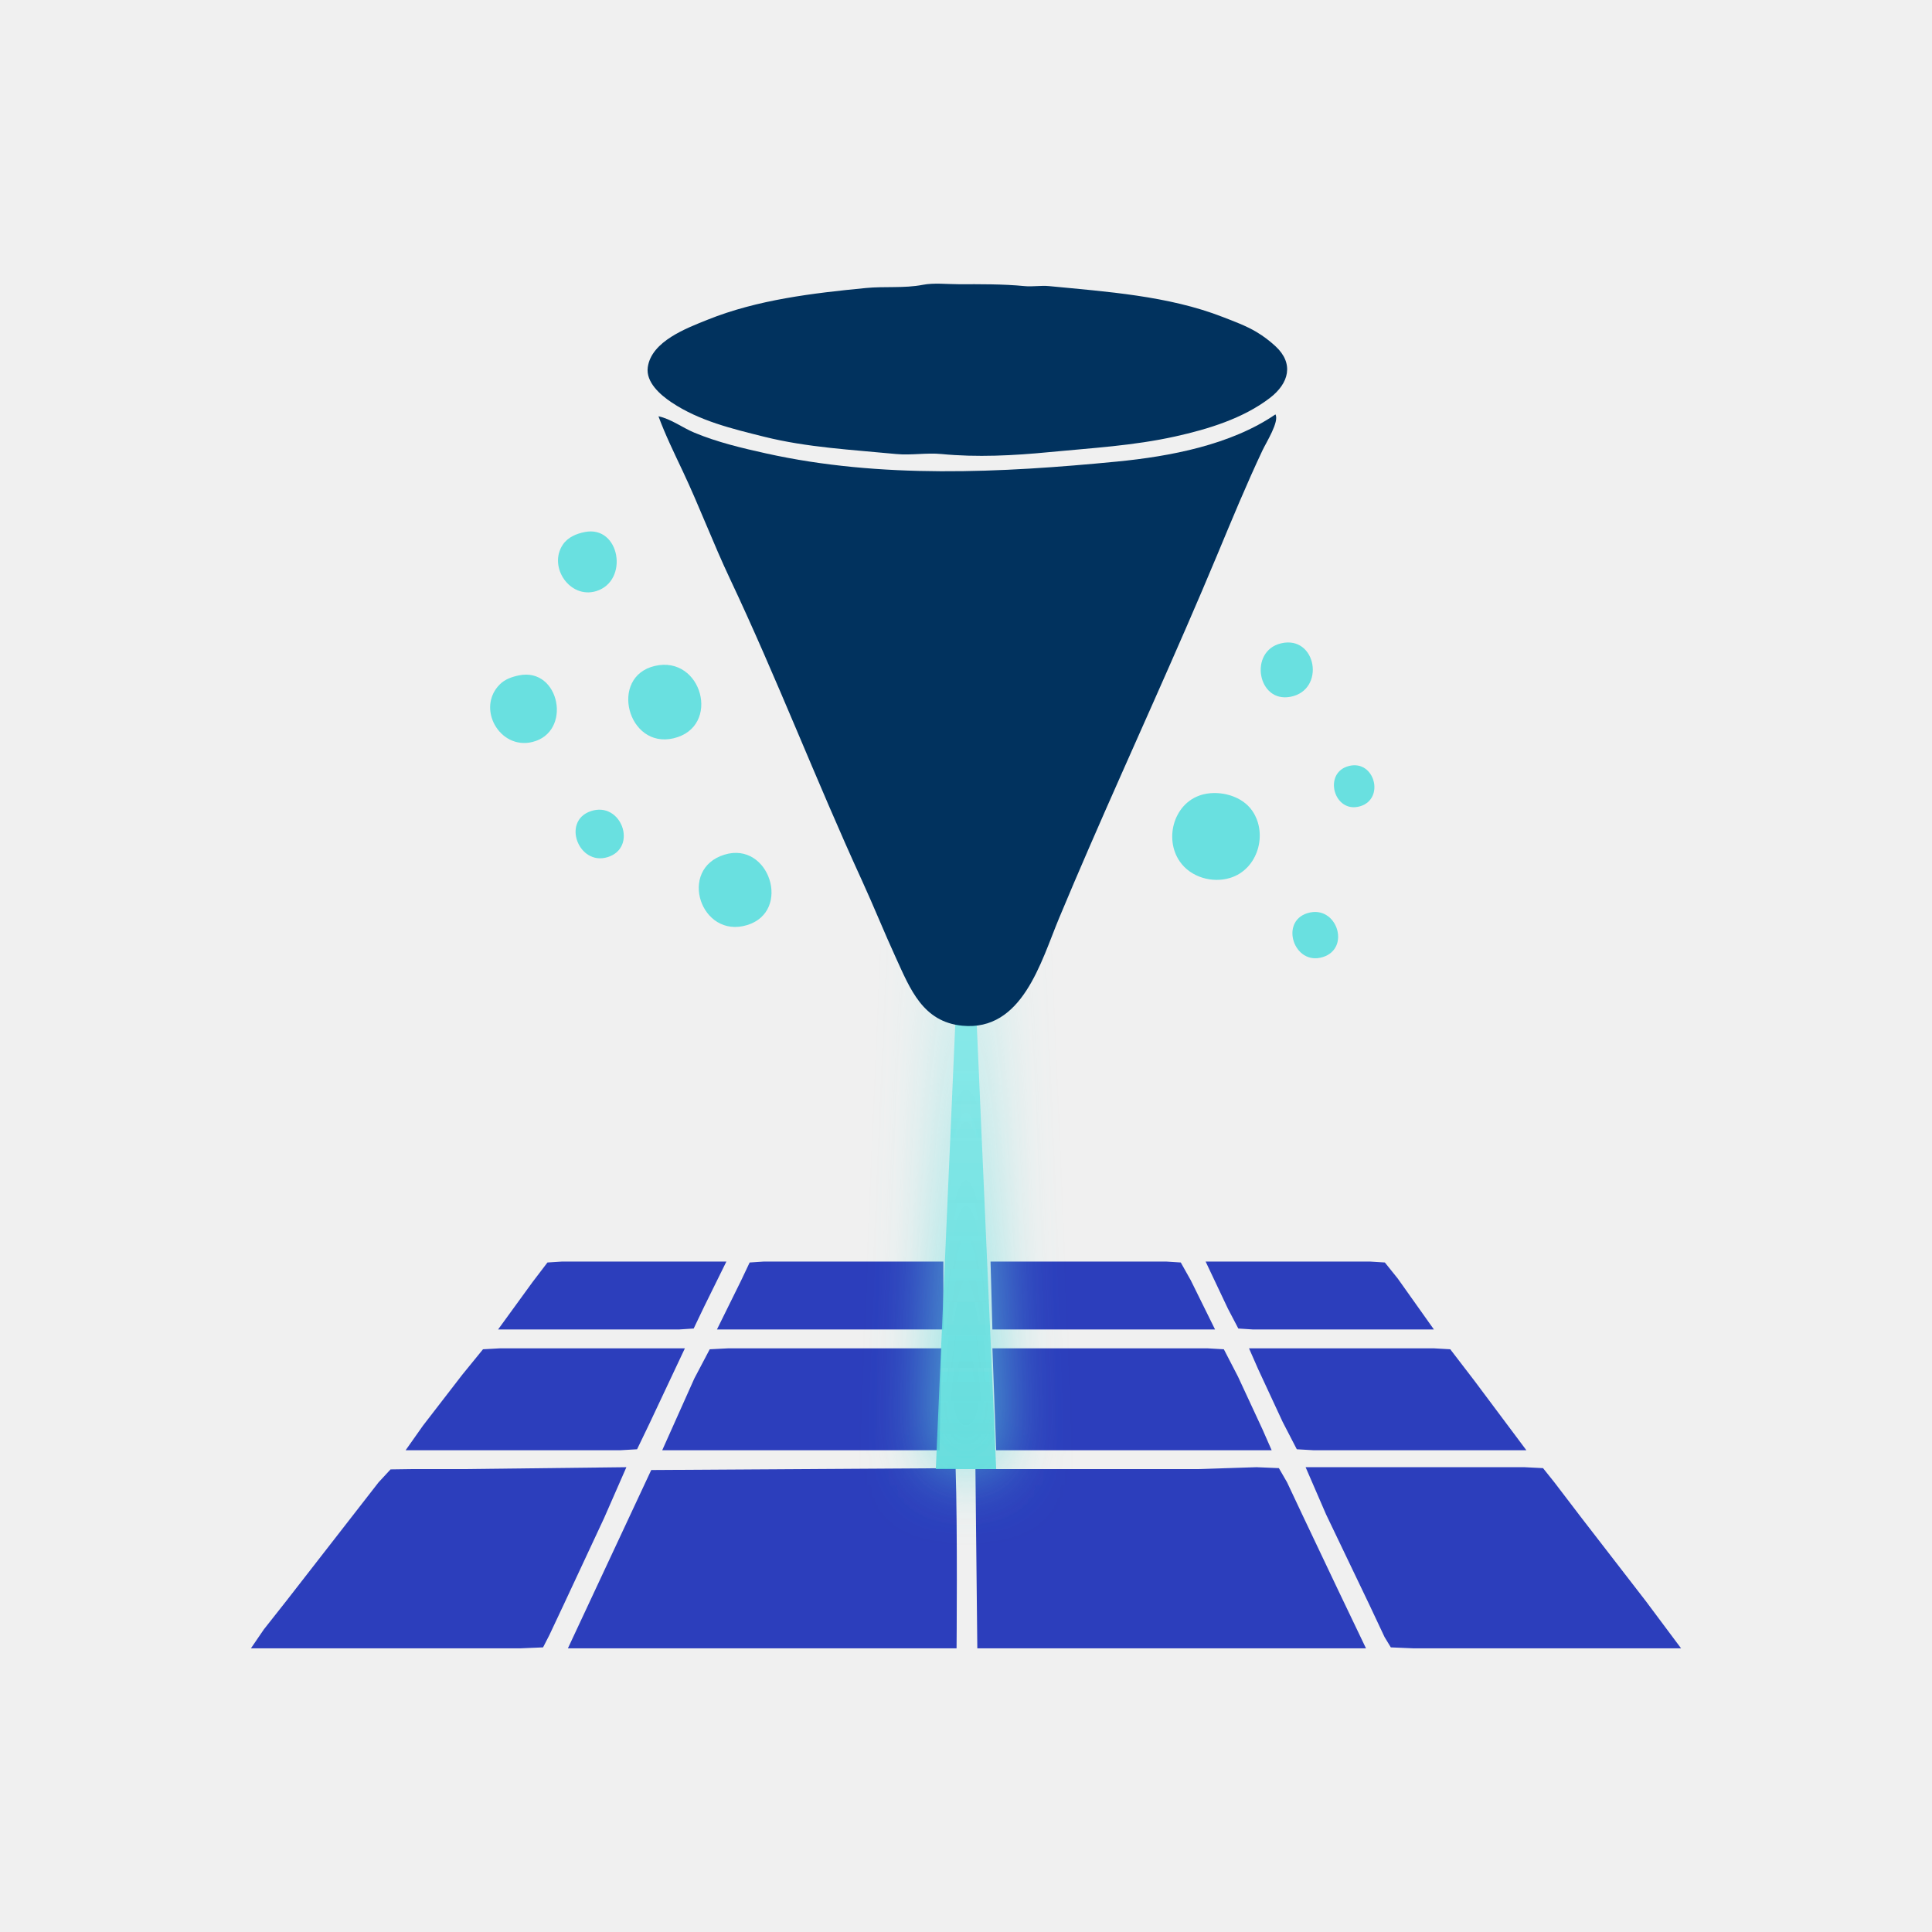
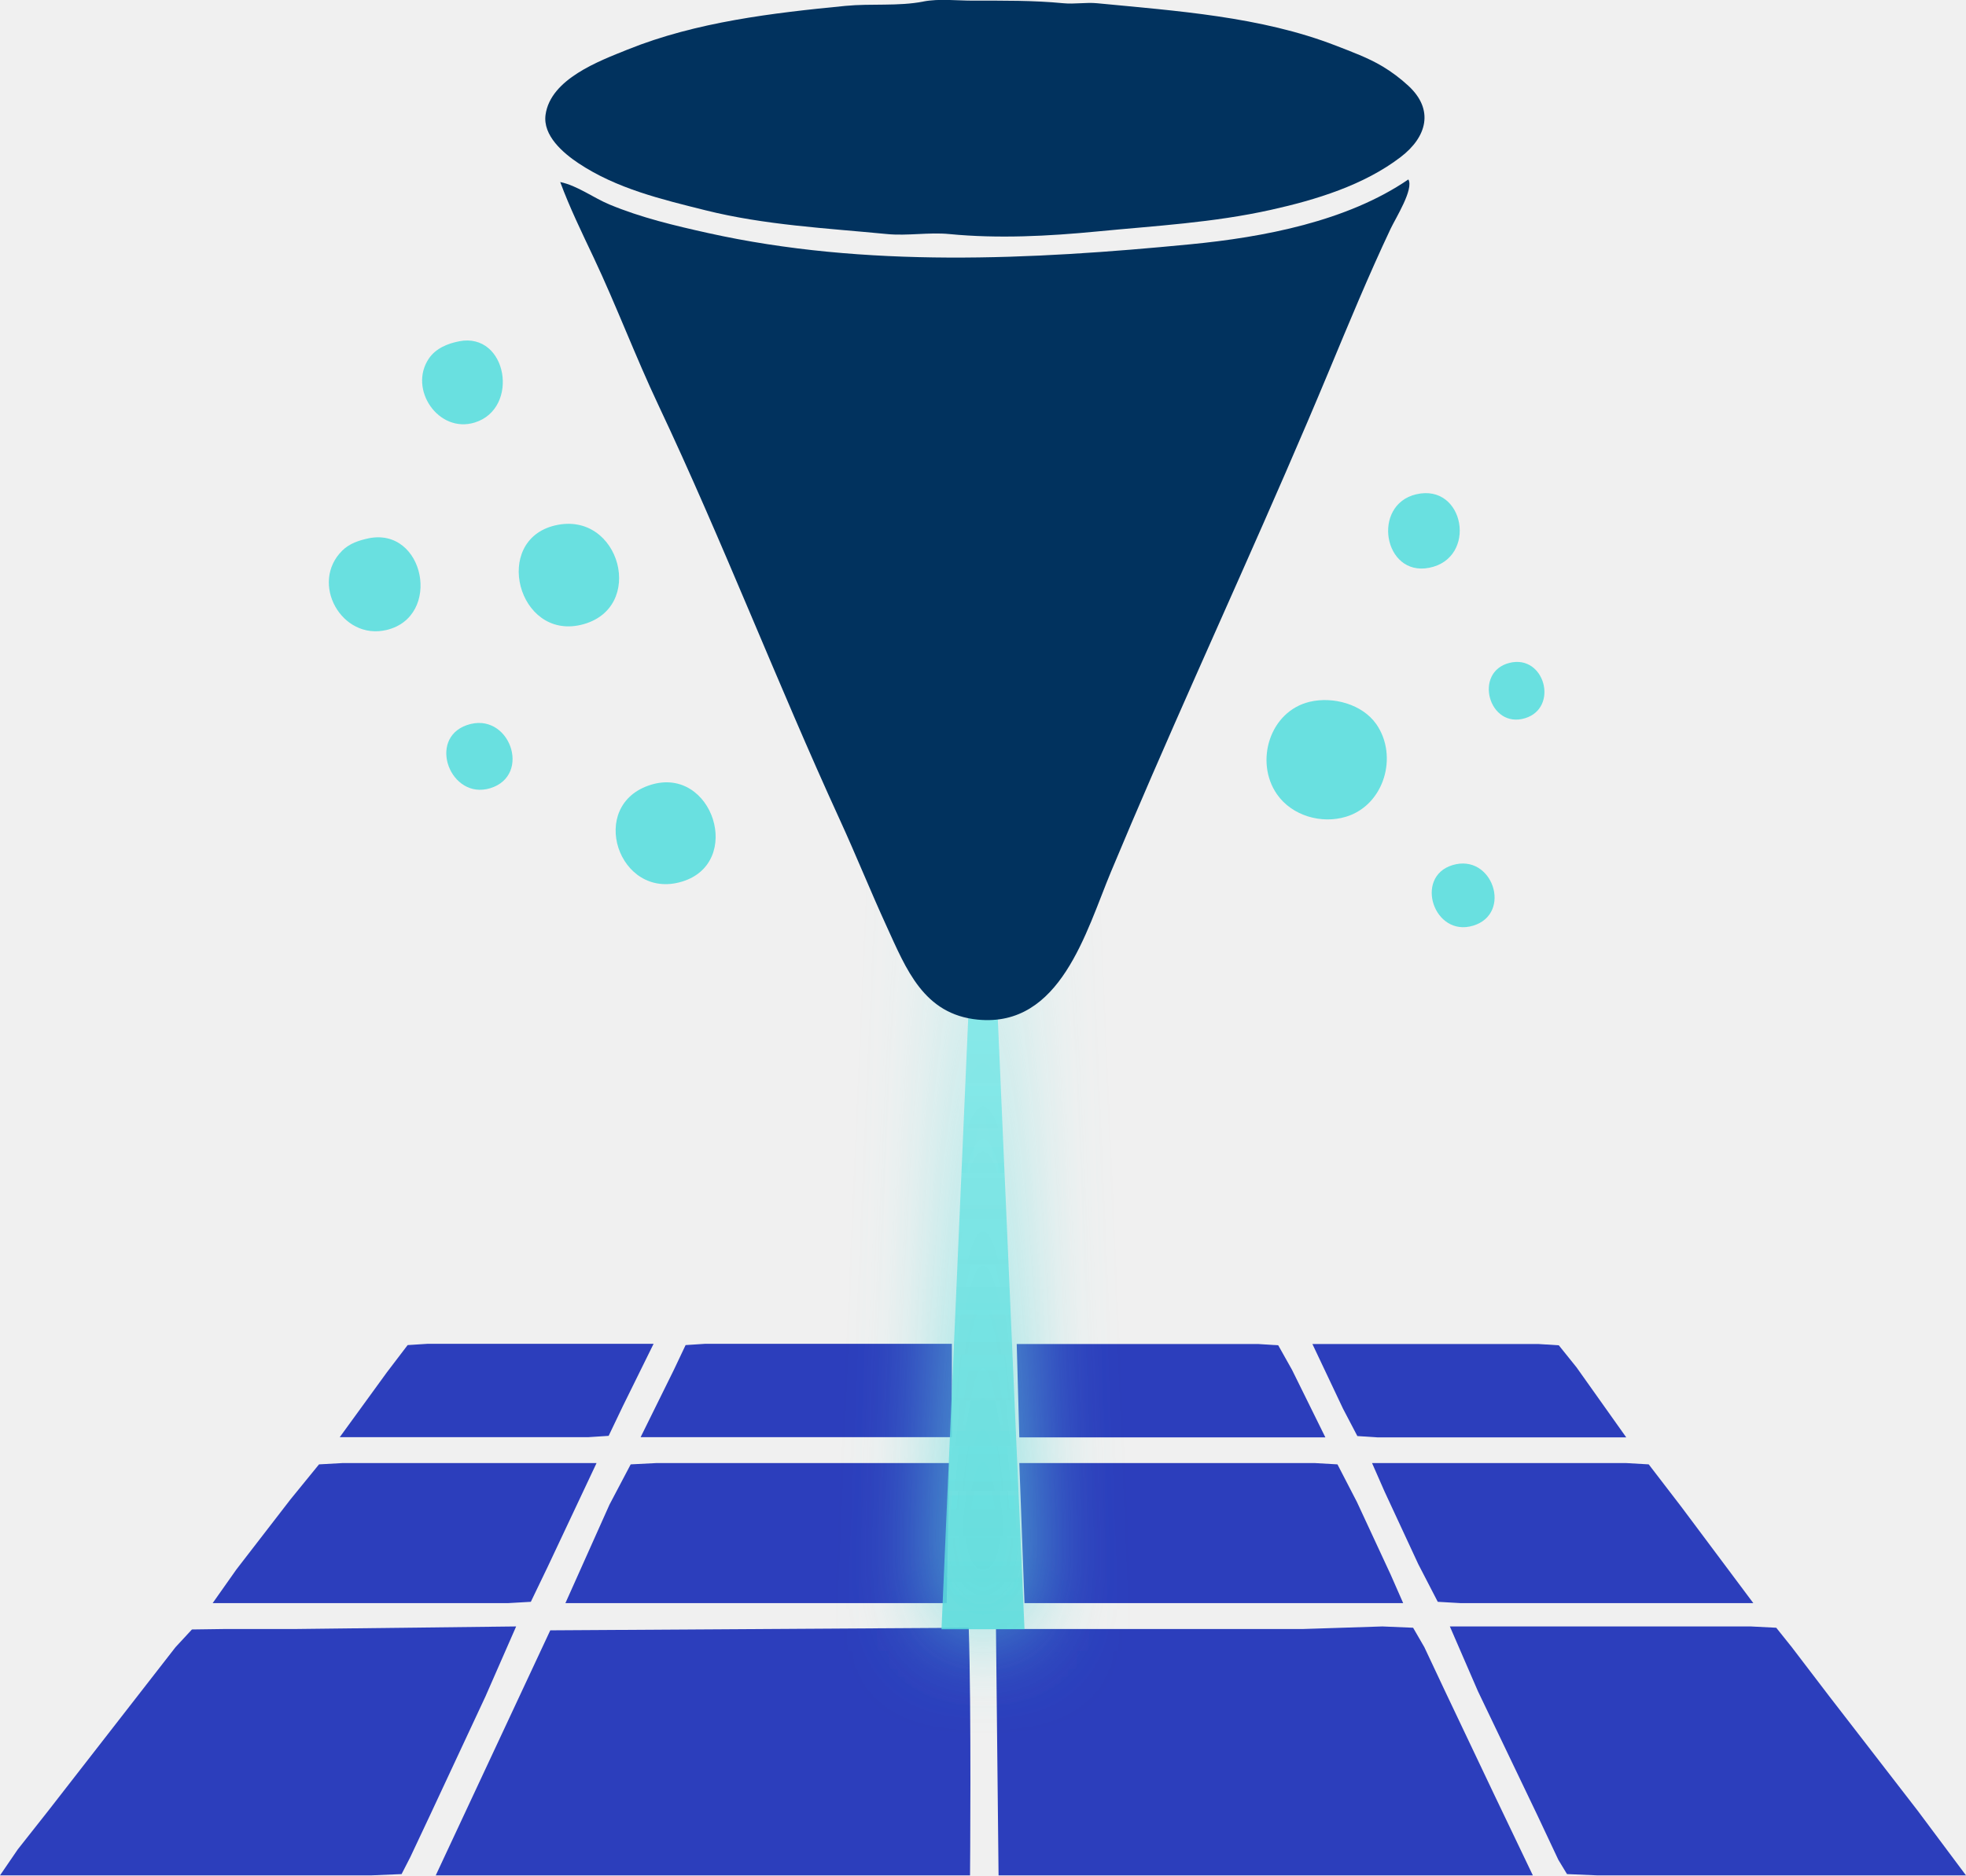
- <svg xmlns="http://www.w3.org/2000/svg" xmlns:xlink="http://www.w3.org/1999/xlink" id="svg2985" height="512" width="512" version="1.0" xml:space="preserve">
-   <defs id="defs2987">
-     <linearGradient id="linearGradient1055">
-       <stop style="stop-color:#666666;stop-opacity:1;" offset="0" id="stop1051" />
-       <stop style="stop-color:#666666;stop-opacity:0;" offset="1" id="stop1053" />
+ <svg xmlns="http://www.w3.org/2000/svg" version="1.0" viewBox="0 0 379 361.6" xml:space="preserve">
+   <defs>
+     <linearGradient x1="234.2" x2="235.2" y1="168.4" y2="120.4" gradientUnits="userSpaceOnUse">
+       <stop stop-color="#666" offset="0" />
+       <stop stop-color="#666" stop-opacity="0" offset="1" />
    </linearGradient>
-     <clipPath id="clipEmfPath1" clipPathUnits="userSpaceOnUse">
-       <path id="path858" d="M 0,0 H 224.538 V 147.258 H 0 Z" />
-     </clipPath>
-     <pattern y="0" x="0" height="6" width="6" patternUnits="userSpaceOnUse" id="EMFhbasepattern" />
-     <linearGradient xlink:href="#linearGradient1055" id="linearGradient903" gradientUnits="userSpaceOnUse" x1="234.226" y1="168.363" x2="235.226" y2="120.363" />
-     <clipPath clipPathUnits="userSpaceOnUse" id="clipPath918">
-       <rect style="opacity:1;fill:#ff6600;fill-opacity:1;stroke:none;stroke-width:3.126;stroke-miterlimit:4;stroke-dasharray:none;stroke-dashoffset:0;stroke-opacity:1" id="rect920" width="139" height="344" x="785" y="-188.68" />
-     </clipPath>
-     <clipPath clipPathUnits="userSpaceOnUse" id="clipPath991">
-       <rect style="opacity:1;fill:#6f916f;fill-opacity:1;stroke:none;stroke-width:2.483;stroke-miterlimit:4;stroke-dasharray:none;stroke-dashoffset:0;stroke-opacity:1" id="rect993" width="295.385" height="218.993" x="579.615" y="-240.68" />
-     </clipPath>
-     <clipPath clipPathUnits="userSpaceOnUse" id="clipPath995">
-       <rect y="-0.68" x="579.615" height="218.993" width="295.385" id="rect997" style="opacity:1;fill:#6f916f;fill-opacity:1;stroke:none;stroke-width:2.483;stroke-miterlimit:4;stroke-dasharray:none;stroke-dashoffset:0;stroke-opacity:1" />
-     </clipPath>
-     <radialGradient id="impactGlow" cx="284.464" cy="2938.865" r="247.483" gradientTransform="matrix(2.812311,0,0,0.3555795,-537.3909,-550.7542)" fx="284.464" fy="2938.865" gradientUnits="userSpaceOnUse">
-       <stop offset="0%" stop-color="#ffffff" stop-opacity="1" id="stop4" />
-       <stop offset="40%" stop-color="#bffffa" stop-opacity="0.9" id="stop5" />
-       <stop offset="100%" stop-color="#11c5c5" stop-opacity="0" id="stop6" />
-     </radialGradient>
-     <filter id="softGlow" x="-0.105" y="-0.315" width="1.21" height="1.63">
-       <feGaussianBlur in="SourceGraphic" stdDeviation="10.502" result="blur" id="feGaussianBlur6" />
-       <feMerge id="feMerge7">
-         <feMergeNode in="blur" id="feMergeNode6" />
-         <feMergeNode in="SourceGraphic" id="feMergeNode7" />
-       </feMerge>
-     </filter>
-     <linearGradient id="beamGrad" x1="1991.948" y1="160.92" x2="1991.948" y2="472.33" gradientTransform="matrix(0.3724996,0,0,2.684566,-544,-890.3577)" gradientUnits="userSpaceOnUse">
-       <stop offset="0%" stop-color="#eaffff" stop-opacity="1" id="stop1" />
-       <stop offset="60%" stop-color="#7be6e6" stop-opacity="0.9" id="stop2" />
-       <stop offset="100%" stop-color="#11c5c5" stop-opacity="0.75" id="stop3" />
+     <linearGradient id="beamGrad" x1="1992" x2="1992" y1="160.9" y2="472.3" gradientTransform="matrix(.3725 0 0 2.685 -544 -890.4)" gradientUnits="userSpaceOnUse">
+       <stop stop-color="#eaffff" offset="0" />
+       <stop stop-color="#7be6e6" stop-opacity=".9" offset=".6" />
+       <stop stop-color="#11c5c5" stop-opacity=".75" offset="1" />
    </linearGradient>
-     <filter id="filter2" x="-2.4" y="-0.6" width="5.8" height="2.2">
-       <feGaussianBlur in="SourceGraphic" stdDeviation="20" result="blur" id="feGaussianBlur1" />
-       <feMerge id="feMerge2">
-         <feMergeNode in="blur" id="feMergeNode1" />
-         <feMergeNode in="SourceGraphic" id="feMergeNode2" />
-       </feMerge>
-     </filter>
-     <filter id="filter1048764" x="-1.303" y="-0.114" width="3.606" height="1.228">
-       <feGaussianBlur in="SourceGraphic" stdDeviation="8.688" result="blur" id="feGaussianBlur1048763" />
-       <feMerge id="feMerge1048764">
-         <feMergeNode in="blur" id="feMergeNode1048763" />
-         <feMergeNode in="SourceGraphic" id="feMergeNode1048764" />
+     <filter id="filter1048764" x="-1.303" y="-.114" width="3.606" height="1.228">
+       <feGaussianBlur in="SourceGraphic" result="blur" stdDeviation="8.688" />
+       <feMerge>
+         <feMergeNode in="blur" />
+         <feMergeNode in="SourceGraphic" />
      </feMerge>
    </filter>
  </defs>
-   <flowRoot style="font-style:normal;font-weight:normal;line-height:0.01%;font-family:sans-serif;letter-spacing:0px;word-spacing:0px;fill:#000000;fill-opacity:1;stroke:none" id="flowRoot3035" xml:space="preserve" transform="translate(0,240.6803)">
-     <flowRegion id="flowRegion3037" style="font-family:sans-serif">
-       <rect y="120.545" x="-64.885" height="27.481" width="0" id="rect3039" style="font-family:sans-serif" />
+   <flowRoot transform="translate(-66.5 165.5)" fill="#000000" font-family="sans-serif" letter-spacing="0px" word-spacing="0px" style="line-height:0.01%" xml:space="preserve">
+     <flowRegion>
+       <rect x="-64.89" y="120.5" width="0" height="27.48" />
    </flowRegion>
-     <flowPara id="flowPara3041" style="font-size:24px;line-height:1.25;font-family:sans-serif"> </flowPara>
+     <flowPara font-size="24px" style="line-height:1.25"> </flowPara>
  </flowRoot>
-   <g id="g4192" transform="translate(0,240.6803)">
-     <g style="fill:url(#linearGradient903);fill-opacity:1;stroke:none;stroke-opacity:1" id="g899" transform="matrix(-2.584343,0,0,-2.195146,814.2621,483.5951)" />
-     <g style="fill:#ffffff;fill-opacity:1;stroke:#ffffff;stroke-opacity:1" id="g880" transform="matrix(-2.873807,0,0,-0.5858554,1576.765,71.28396)" />
-     <path style="fill:#2c3ebc;stroke:none;fill-opacity:1" d="m 346,148.142 5.417,12.5 11.5,24 4,8.5 1.667,2.75 5.917,0.25 h 15 56 l -9.333,-12.5 -17,-22 -7.25,-9.5 -3,-3.75 -4.917,-0.25 h -12.5 z" id="path1048763" />
-     <path style="fill:#2c3ebc;stroke:none;fill-opacity:1" d="m 258.5,148.642 0.5,47.5 h 103 l -7.417,-15.5 -9.5,-20 -4,-8.5 -2.167,-3.75 -5.917,-0.25 -15.5,0.5 h -59" id="path1048762" />
-     <path style="fill:#2c3ebc;stroke:none;fill-opacity:1" d="m 150.5,196.142 h 103 c 0,0 0.28,-31.839 -0.25,-47.75 l -80.667,0.5 -22.083,47.25" id="path1048761" />
-     <path style="fill:#2c3ebc;stroke:none;fill-opacity:1" d="m 66.5,196.142 h 56.5 15 l 5.917,-0.25 1.667,-3.25 4,-8.5 10.5,-22.5 5.917,-13.5 -43,0.5 h -13.5 l -6,0.083 -3.167,3.417 -5.833,7.5 -18.667,24 -5.917,7.5 -3.417,5" id="path1048760" />
-     <path style="fill:#2c3ebc;stroke:none;fill-opacity:1" d="m 331,116.642 2.417,5.5 6.5,14 3.75,7.25 4.333,0.25 h 12 44.5 l -13.833,-18.5 -6.333,-8.25 -4.333,-0.25 h -10 -39" id="path1048759" />
-     <path style="fill:#2c3ebc;stroke:none;fill-opacity:1" d="m 263,116.642 1,27 h 73 l -2.417,-5.5 -6.5,-14 -3.75,-7.25 -4.333,-0.25 h -12 -45" id="path1048758" />
-     <path style="fill:#2c3ebc;stroke:none;fill-opacity:1" d="M 175.5,143.642 H 249 l 0.5,-27 H 205 193 l -4.917,0.25 -4.083,7.75 -8.5,19" id="path1048757" />
-     <path style="fill:#2c3ebc;stroke:none;fill-opacity:1" d="m 107.5,143.642 h 45 12 l 4.333,-0.25 3.25,-6.75 9.417,-20 H 143 132.5 l -4.5,0.25 -5.5,6.75 -10.417,13.5 -4.583,6.5" id="path1048756" />
-     <path style="fill:#2c3ebc;stroke:none;fill-opacity:1" d="m 319.5,93.642 5.917,12.5 2.75,5.25 3.833,0.25 h 10 38 l -9.583,-13.5 -3.417,-4.25 -4,-0.25 h -9.5 -34" id="path1048755" />
-     <path style="fill:#2c3ebc;stroke:none;fill-opacity:1" d="m 262.5,93.642 0.5,18 h 59 l -6.417,-13 -2.667,-4.75 -3.917,-0.25 h -10 -36.5" id="path1048754" />
-     <path style="fill:#2c3ebc;stroke:none;fill-opacity:1" d="m 190,111.642 h 60 v -5.5 -12.5 h -37.5 -10 l -3.833,0.25 -2.25,4.75 L 190,111.642" id="path1048753" />
-     <path style="fill:#2c3ebc;stroke:none;fill-opacity:1" d="m 132,111.642 h 38 10 l 3.833,-0.25 2.75,-5.75 L 192.5,93.642 H 158 149 l -3.917,0.25 -4,5.25 L 132,111.642" id="path1048752" />
-     <path style="fill:#5edede;stroke:none;fill-opacity:0.925" d="m 346.5,1.309 c -7.441,2.274 -3.558,13.976 4,11.667 7.618,-2.328 3.736,-14.03 -4,-11.667" id="path1048751" />
-     <path style="fill:#5edede;stroke:none;fill-opacity:0.925" d="m 192,-14.191 c -12.464,3.809 -6.29,22.422 6,18.667 11.867,-3.626 5.914,-22.307 -6,-18.667" id="path1048750" />
-     <path style="fill:#5edede;stroke:none;fill-opacity:0.925" d="m 156.5,-25.691 c -7.666,2.662 -3.149,14.504 4.5,12.167 8.151,-2.491 3.666,-15.002 -4.5,-12.167" id="path1048749" />
-     <path style="fill:#5edede;stroke:none;fill-opacity:0.925" d="m 319,-30.191 c -7.771,1.835 -10.664,11.598 -6.333,17.833 2.892,4.164 8.586,5.784 13.333,4.333 7.377,-2.254 10.082,-11.716 5.833,-17.833 -2.691,-3.875 -8.356,-5.39 -12.833,-4.333" id="path1048748" />
-     <path style="fill:#5edede;stroke:none;fill-opacity:0.925" d="m 357.5,-37.691 c -7.039,1.76 -3.98,12.799 3,10.667 6.556,-2.003 3.791,-12.364 -3,-10.667" id="path1048747" />
-     <path style="fill:#5edede;stroke:none;fill-opacity:0.925" d="m 137.5,-61.691 c -1.82,0.379 -3.643,0.997 -5,2.333 -6.354,6.256 -0.164,17.379 8.5,15.333 10.772,-2.543 7.383,-19.934 -3.5,-17.667" id="path1048746" />
-     <path style="fill:#5edede;stroke:none;fill-opacity:0.925" d="m 173.5,-64.191 c -12.165,2.872 -7.191,22.045 5,19.167 12.711,-3.001 7.573,-22.135 -5,-19.167" id="path1048745" />
-     <path style="fill:#5edede;stroke:none;fill-opacity:0.925" d="m 339.5,-70.191 c -8.617,2.034 -6.288,15.875 2.5,14.167 9.38,-1.824 6.873,-16.38 -2.5,-14.167" id="path1048744" />
-     <path style="fill:#5edede;stroke:none;fill-opacity:0.925" d="m 155,-99.691 c -2.238,0.435 -4.503,1.366 -5.833,3.333 -3.978,5.884 1.854,14.466 8.833,12.333 8.747,-2.673 6.338,-17.482 -3,-15.667" id="path1048743" />
-     <path style="fill:#01325e;stroke:none" d="m 244.5,-165.191 c -4.849,0.943 -10.077,0.355 -15,0.833 -14.004,1.362 -28.773,3.089 -42,8.417 -5.483,2.208 -14.873,5.667 -15.833,12.583 -0.558,4.015 3.404,7.381 6.333,9.333 7.364,4.909 16.012,6.961 24.5,9.083 11.439,2.86 23.34,3.45 35,4.583 3.963,0.385 8.037,-0.385 12,0 9.396,0.913 19.118,0.412 28.5,-0.5 11.301,-1.099 22.32,-1.682 33.5,-4.167 8.66,-1.924 17.906,-4.747 25,-10.167 5.088,-3.887 6.496,-9.138 1.5,-13.75 -1.534,-1.416 -3.202,-2.676 -5,-3.75 -2.79,-1.666 -5.961,-2.818 -9,-4 -14.44,-5.616 -30.822,-6.691 -46,-8.167 -2.146,-0.209 -4.354,0.209 -6.5,0 -5.803,-0.564 -11.626,-0.5 -17.5,-0.5 -3.067,0 -6.488,-0.419 -9.5,0.167" id="path1048720" />
-     <g id="g1048677" transform="translate(479.928,-29.84162)" />
-     <path d="m 256,-34.358 8,183 h -16 z" fill="url(#beamGrad)" filter="url(#softGlow)" id="path10" style="opacity:1;fill:url(#beamGrad);filter:url(#filter1048764)" />
-     <path style="fill:#01325e;stroke:none" d="m 338,-130.858 c -11.83,8.094 -27.965,11.135 -42,12.5 -30.657,2.981 -62.648,4.578 -93,-2.167 -6.416,-1.426 -12.903,-2.959 -19,-5.5 -3.162,-1.317 -6.158,-3.63 -9.5,-4.333 1.801,4.889 4.185,9.773 6.417,14.5 4.431,9.383 8.074,19.127 12.5,28.5 12.423,26.307 22.882,53.56 35,80 3.11,6.786 5.891,13.718 9,20.5 3.77,8.226 7.124,16.983 17.583,18 15.949,1.551 20.857,-16.956 25.667,-28.5 2.593,-6.223 5.242,-12.422 7.925,-18.605 11.282,-25.999 23.174,-51.734 34.075,-77.895 3.826,-9.182 7.667,-18.5 11.917,-27.5 0.975,-2.065 4.512,-7.647 3.417,-9.5" id="path1048742" />
+   <g transform="translate(-66.5 165.5)">
+     <g fill="#2c3ebc">
+       <path d="m346 148.1 5.417 12.5 11.5 24 4 8.5 1.667 2.75 5.917 0.25h71l-9.333-12.5-17-22-7.25-9.5-3-3.75-4.917-0.25h-12.5z" />
+       <path d="m258.5 148.6 0.5 47.5h103l-7.417-15.5-9.5-20-4-8.5-2.167-3.75-5.917-0.25-15.5 0.5h-59" />
+       <path d="m150.5 196.1h103s0.28-31.84-0.25-47.75l-80.67 0.5-22.08 47.25" />
+       <path d="m66.5 196.1h71.5l5.917-0.25 1.667-3.25 4-8.5 10.5-22.5 5.917-13.5-43 0.5h-13.5l-6 0.083-3.167 3.417-24.5 31.5-5.917 7.5-3.417 5" />
+       <path d="m331 116.6 2.417 5.5 6.5 14 3.75 7.25 4.333 0.25h56.5l-13.83-18.5-6.333-8.25-4.333-0.25h-49" />
+       <path d="m263 116.6 1 27h73l-2.417-5.5-6.5-14-3.75-7.25-4.333-0.25h-57" />
+       <path d="m175.5 143.6h73.5l0.5-27h-56.5l-4.917 0.25-4.083 7.75-8.5 19" />
+       <path d="m107.5 143.6h57l4.333-0.25 3.25-6.75 9.417-20h-49l-4.5 0.25-5.5 6.75-10.42 13.5-4.583 6.5" />
+       <path d="m319.5 93.64 5.917 12.5 2.75 5.25 3.833 0.25h48l-9.583-13.5-3.417-4.25-4-0.25h-43.5" />
+       <path d="m262.5 93.64 0.5 18h59l-6.417-13-2.667-4.75-3.917-0.25h-46.5" />
+       <path d="m190 111.6h60v-18h-47.5l-3.833 0.25-2.25 4.75-6.417 13" />
+       <path d="m132 111.6h48l3.833-0.25 2.75-5.75 5.917-12h-43.5l-3.917 0.25-4 5.25-9.083 12.5" />
+     </g>
+     <g fill="#5edede" fill-opacity=".925">
+       <path d="m346.5 1.309c-7.441 2.274-3.558 13.98 4 11.67 7.618-2.328 3.736-14.03-4-11.67" />
+       <path d="m192-14.19c-12.46 3.809-6.29 22.42 6 18.67 11.87-3.626 5.914-22.31-6-18.67" />
+       <path d="m156.5-25.69c-7.666 2.662-3.149 14.5 4.5 12.17 8.151-2.491 3.666-15-4.5-12.17" />
+       <path d="m319-30.19c-7.771 1.835-10.66 11.6-6.333 17.83 2.892 4.164 8.586 5.784 13.33 4.333 7.377-2.254 10.08-11.72 5.833-17.83-2.691-3.875-8.356-5.39-12.83-4.333" />
+       <path d="m357.5-37.69c-7.039 1.76-3.98 12.8 3 10.67 6.556-2.003 3.791-12.36-3-10.67" />
+       <path d="m137.5-61.69c-1.82 0.379-3.643 0.997-5 2.333-6.354 6.256-0.164 17.38 8.5 15.33 10.77-2.543 7.383-19.93-3.5-17.67" />
+       <path d="m173.5-64.19c-12.16 2.872-7.191 22.05 5 19.17 12.71-3.001 7.573-22.14-5-19.17" />
+       <path d="m339.5-70.19c-8.617 2.034-6.288 15.88 2.5 14.17 9.38-1.824 6.873-16.38-2.5-14.17" />
+       <path d="m155-99.69c-2.238 0.435-4.503 1.366-5.833 3.333-3.978 5.884 1.854 14.47 8.833 12.33 8.747-2.673 6.338-17.48-3-15.67" />
+     </g>
+     <path d="m244.5-165.2c-4.849 0.943-10.08 0.355-15 0.833-14 1.362-28.77 3.089-42 8.417-5.483 2.208-14.87 5.667-15.83 12.58-0.558 4.015 3.404 7.381 6.333 9.333 7.364 4.909 16.01 6.961 24.5 9.083 11.44 2.86 23.34 3.45 35 4.583 3.963 0.385 8.037-0.385 12 0 9.396 0.913 19.12 0.412 28.5-0.5 11.3-1.099 22.32-1.682 33.5-4.167 8.66-1.924 17.91-4.748 25-10.17 5.088-3.887 6.496-9.138 1.5-13.75-1.534-1.416-3.202-2.676-5-3.75-2.79-1.666-5.961-2.818-9-4-14.44-5.616-30.82-6.691-46-8.167-2.146-0.209-4.354 0.209-6.5 0-5.803-0.564-11.63-0.5-17.5-0.5-3.067 0-6.488-0.419-9.5 0.167" fill="#01325e" />
+     <path d="m256-34.36 8 183h-16z" fill="url(#beamGrad)" filter="url(#filter1048764)" />
+     <path d="m338-130.9c-11.83 8.094-27.96 11.14-42 12.5-30.66 2.981-62.65 4.578-93-2.167-6.416-1.426-12.9-2.959-19-5.5-3.162-1.317-6.158-3.63-9.5-4.333 1.801 4.889 4.185 9.773 6.417 14.5 4.431 9.383 8.074 19.13 12.5 28.5 12.42 26.31 22.88 53.56 35 80 3.11 6.786 5.891 13.72 9 20.5 3.77 8.226 7.124 16.98 17.58 18 15.95 1.551 20.86-16.96 25.67-28.5 2.593-6.223 5.242-12.42 7.925-18.61 11.28-26 23.17-51.73 34.07-77.89 3.826-9.182 7.667-18.5 11.92-27.5 0.975-2.065 4.512-7.647 3.417-9.5" fill="#01325e" />
  </g>
</svg>
